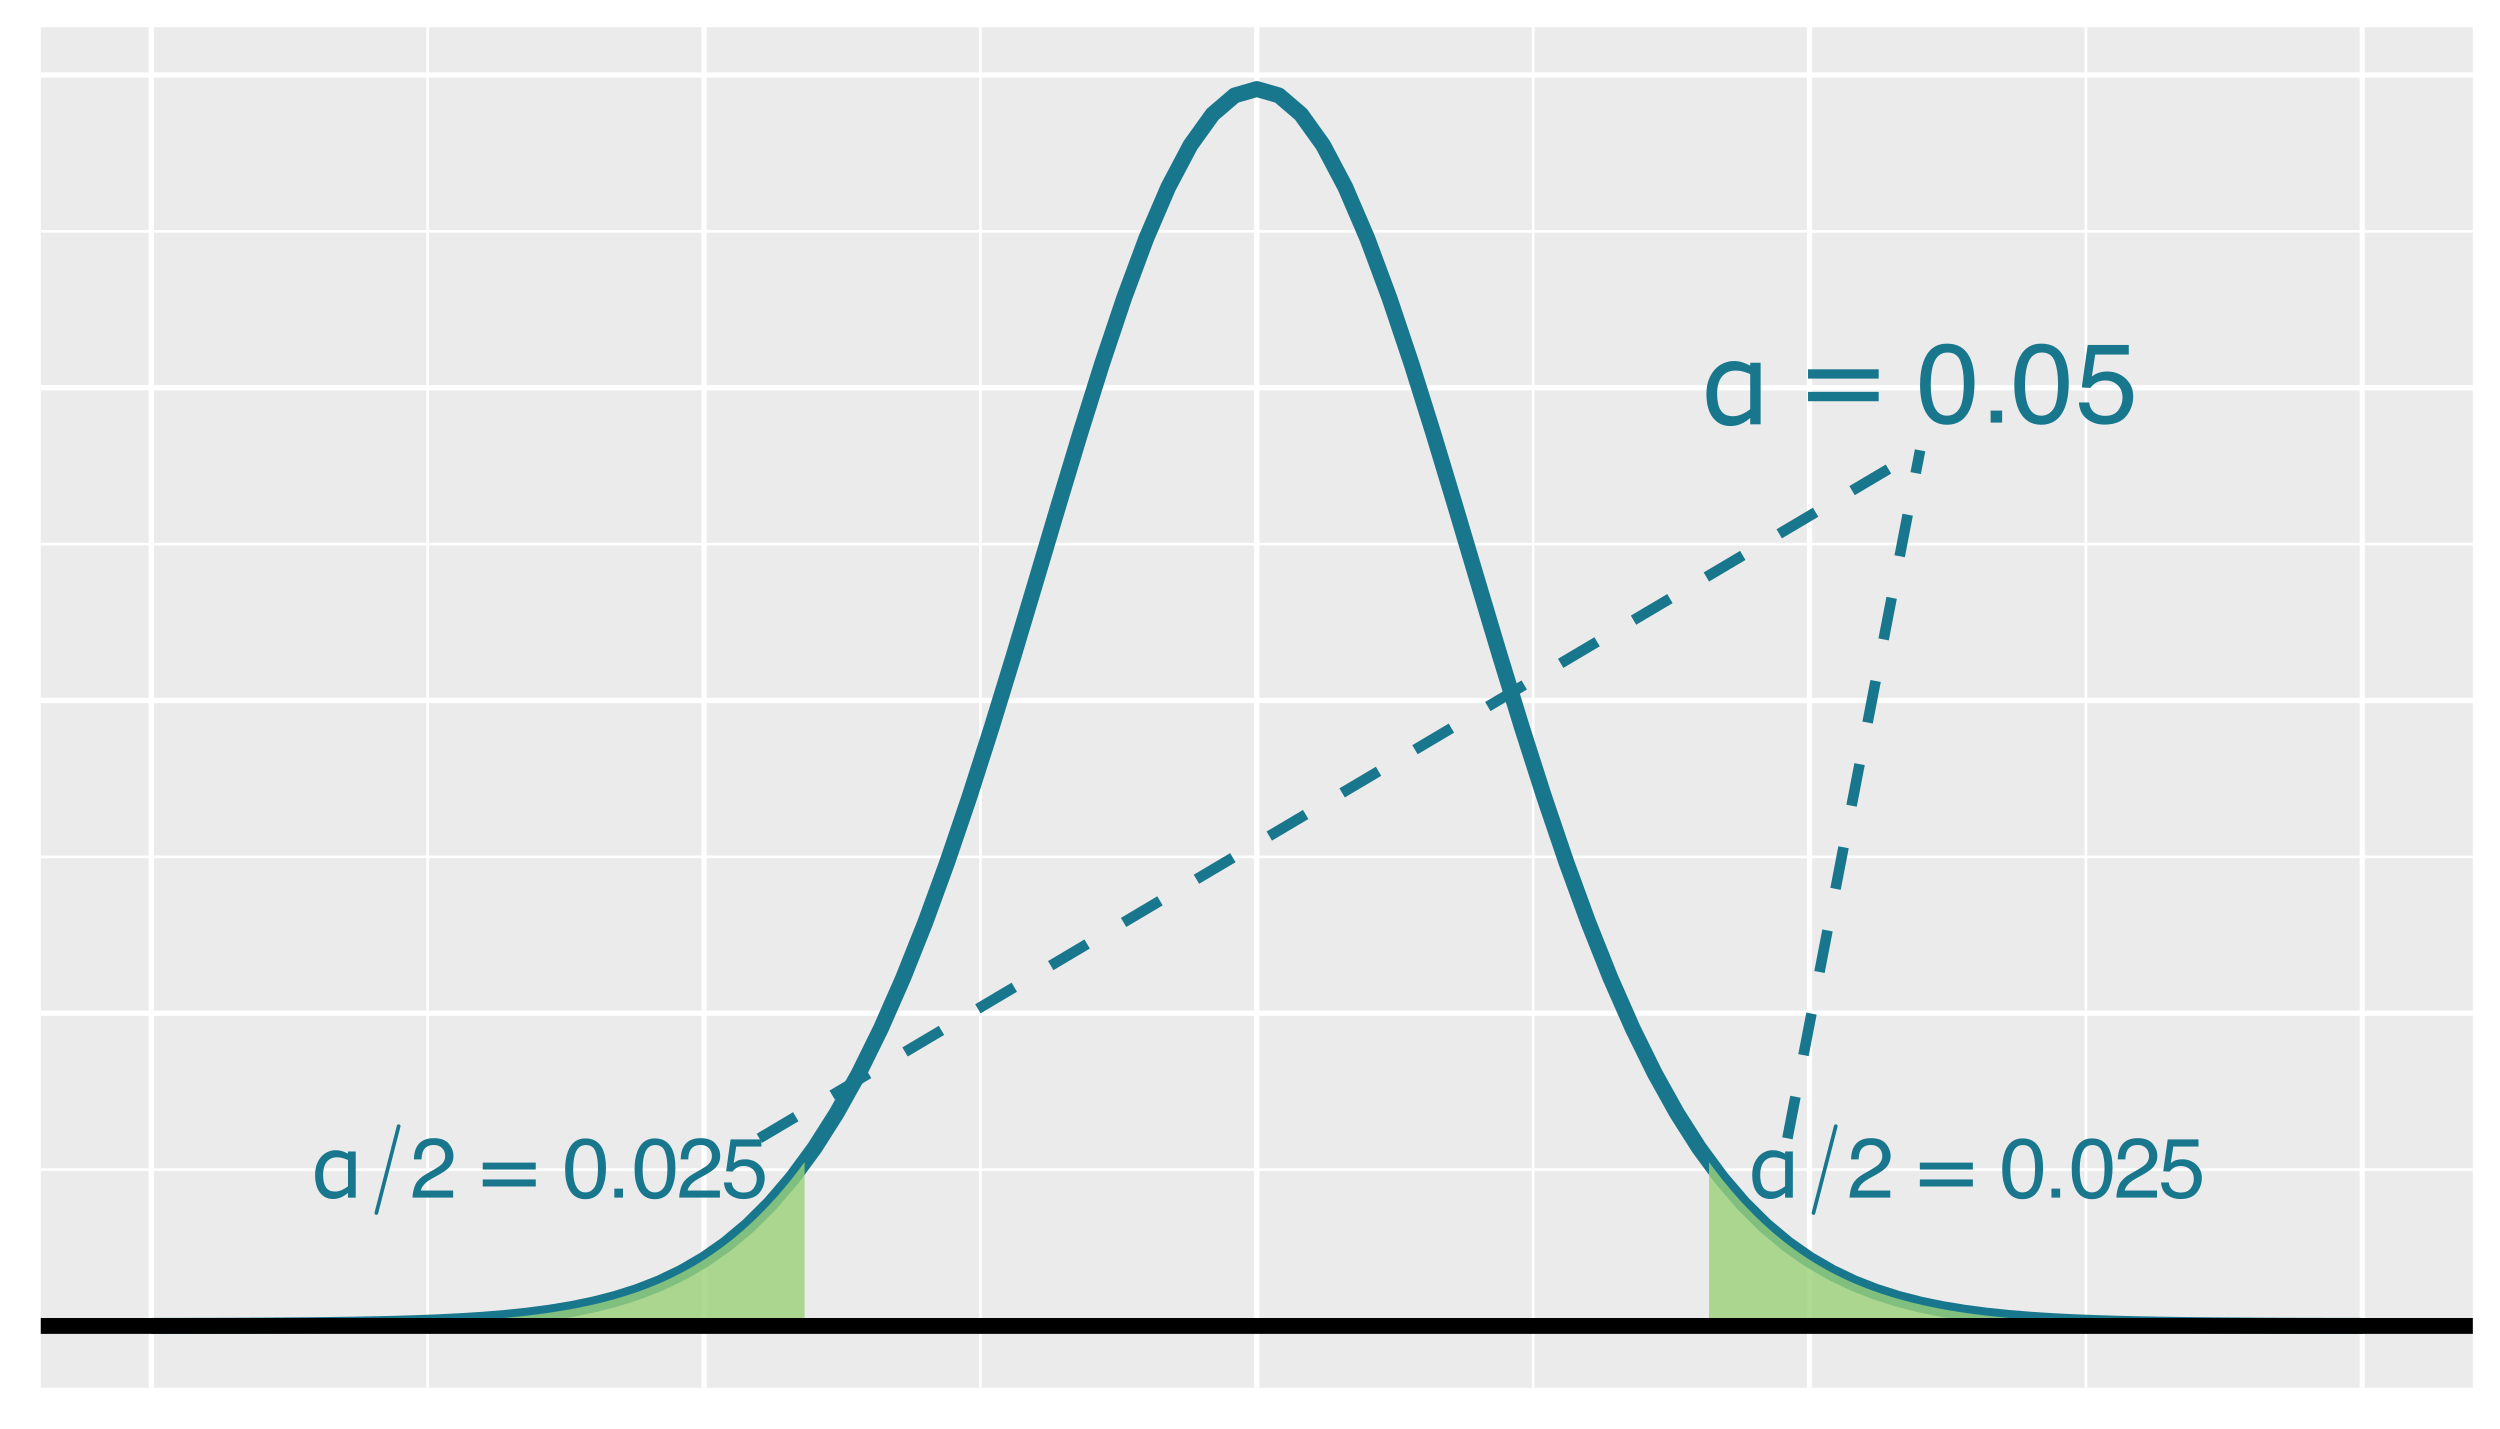
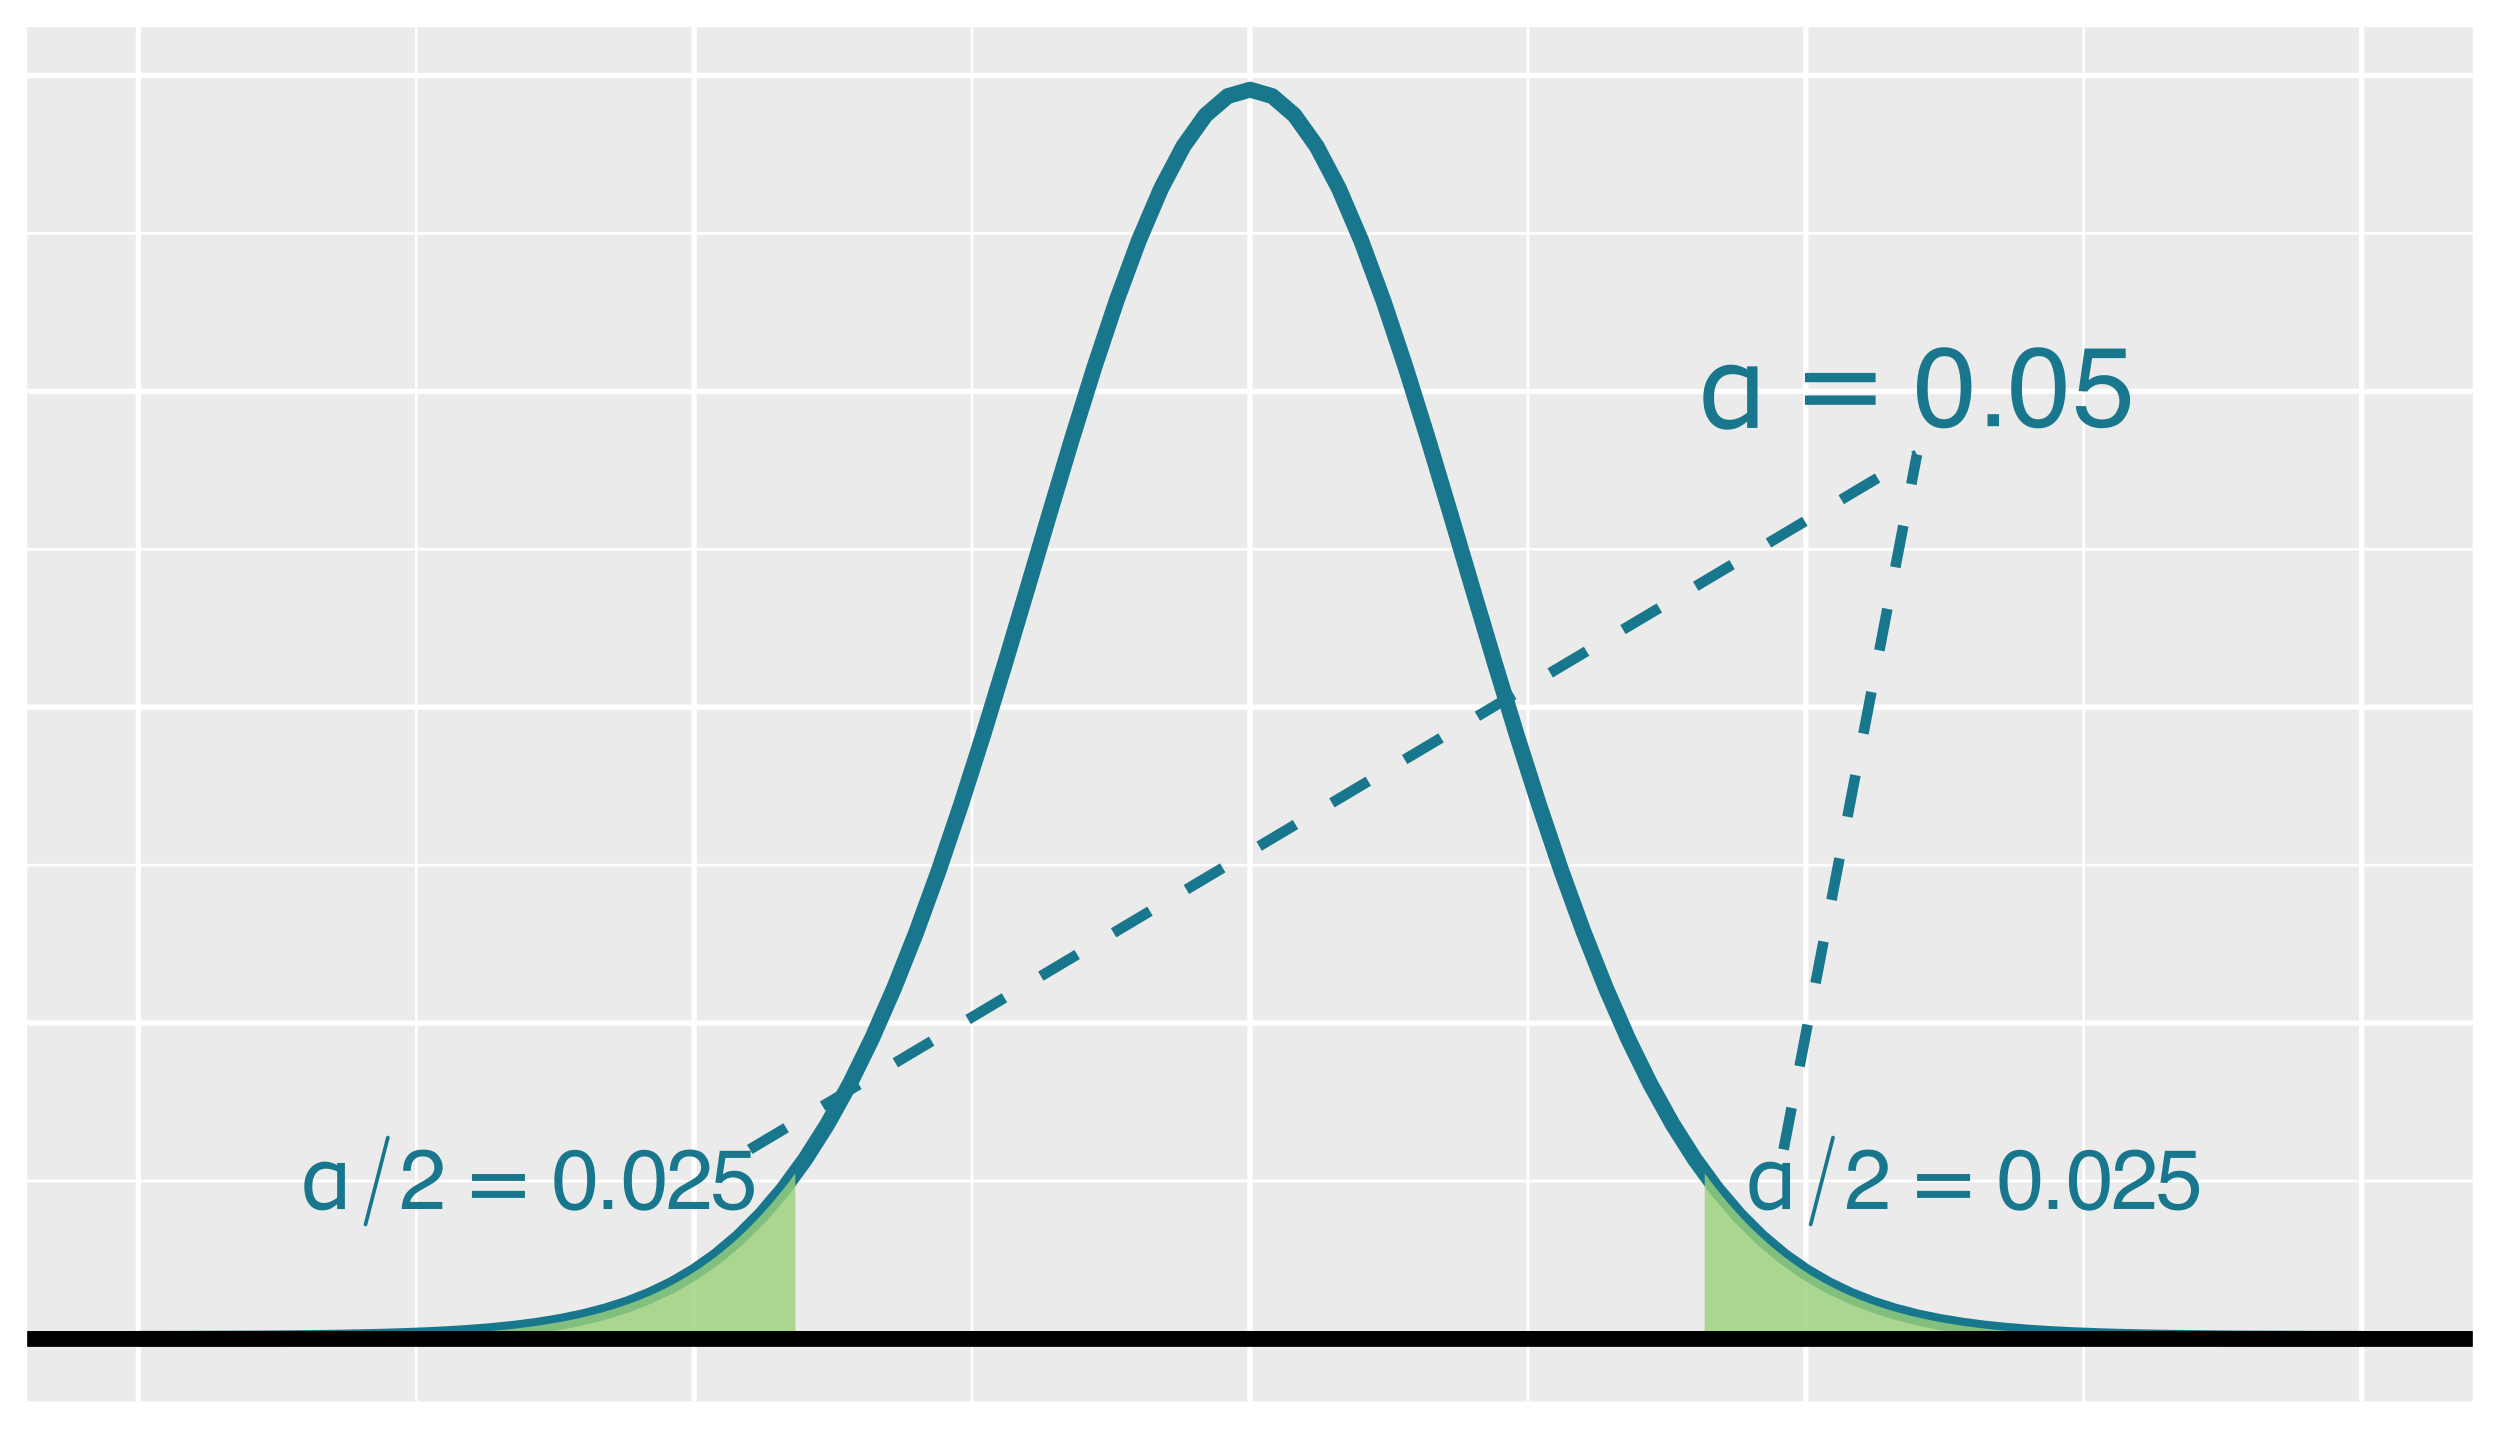
<svg xmlns="http://www.w3.org/2000/svg" xmlns:xlink="http://www.w3.org/1999/xlink" width="504" height="288" viewBox="0 0 504 288">
  <defs>
    <g>
      <g id="glyph-0-0">
        <path d="M 2.844 0 L 2.844 -17.078 L 19.922 -17.078 L 19.922 0 Z M 4.266 -1.422 L 18.5 -1.422 L 18.5 -15.656 L 4.266 -15.656 Z M 4.266 -1.422 " />
      </g>
      <g id="glyph-0-1">
        <path d="M 12.125 0 L 10.031 0 L 10.031 -1.297 C 9.438 -0.773 8.812 -0.367 8.156 -0.078 C 7.508 0.203 6.801 0.344 6.031 0.344 C 4.551 0.344 3.375 -0.223 2.5 -1.359 C 1.633 -2.504 1.203 -4.086 1.203 -6.109 C 1.203 -7.16 1.348 -8.098 1.641 -8.922 C 1.941 -9.742 2.352 -10.445 2.875 -11.031 C 3.375 -11.594 3.957 -12.02 4.625 -12.312 C 5.301 -12.613 6 -12.766 6.719 -12.766 C 7.363 -12.766 7.938 -12.68 8.438 -12.516 C 8.945 -12.348 9.477 -12.125 10.031 -11.844 L 10.031 -12.422 L 12.125 -12.422 Z M 10.031 -3.062 L 10.031 -10.125 C 9.469 -10.375 8.961 -10.555 8.516 -10.672 C 8.078 -10.785 7.594 -10.844 7.062 -10.844 C 5.895 -10.844 4.984 -10.438 4.328 -9.625 C 3.68 -8.812 3.359 -7.656 3.359 -6.156 C 3.359 -4.688 3.609 -3.566 4.109 -2.797 C 4.617 -2.023 5.426 -1.641 6.531 -1.641 C 7.125 -1.641 7.723 -1.77 8.328 -2.031 C 8.941 -2.301 9.508 -2.645 10.031 -3.062 Z M 10.031 -3.062 " />
      </g>
      <g id="glyph-1-0">
        <path d="M 1.141 4.031 L 1.141 -16.047 L 12.516 -16.047 L 12.516 4.031 Z M 2.406 2.75 L 11.25 2.75 L 11.25 -14.766 L 2.406 -14.766 Z M 2.406 2.75 " />
      </g>
      <g id="glyph-1-1">
        <path d="M 2.406 -10.344 L 16.656 -10.344 L 16.656 -8.469 L 2.406 -8.469 Z M 2.406 -5.797 L 16.656 -5.797 L 16.656 -3.906 L 2.406 -3.906 Z M 2.406 -5.797 " />
      </g>
      <g id="glyph-2-0">
        <path d="M 0.734 0 L 0.734 -16.328 L 13.688 -16.328 L 13.688 0 Z M 11.656 -2.047 L 11.656 -14.281 L 2.781 -14.281 L 2.781 -2.047 Z M 11.656 -2.047 " />
      </g>
      <g id="glyph-2-1">
        <path d="M 6.156 -15.922 C 8.219 -15.922 9.707 -15.07 10.625 -13.375 C 11.332 -12.062 11.688 -10.266 11.688 -7.984 C 11.688 -5.816 11.367 -4.023 10.734 -2.609 C 9.797 -0.578 8.266 0.438 6.141 0.438 C 4.234 0.438 2.812 -0.395 1.875 -2.062 C 1.102 -3.445 0.719 -5.305 0.719 -7.641 C 0.719 -9.441 0.945 -10.992 1.406 -12.297 C 2.281 -14.711 3.863 -15.922 6.156 -15.922 Z M 6.141 -1.391 C 7.172 -1.391 7.992 -1.848 8.609 -2.766 C 9.223 -3.68 9.531 -5.395 9.531 -7.906 C 9.531 -9.707 9.305 -11.191 8.859 -12.359 C 8.422 -13.535 7.562 -14.125 6.281 -14.125 C 5.102 -14.125 4.238 -13.566 3.688 -12.453 C 3.145 -11.348 2.875 -9.719 2.875 -7.562 C 2.875 -5.938 3.051 -4.629 3.406 -3.641 C 3.938 -2.141 4.848 -1.391 6.141 -1.391 Z M 6.141 -1.391 " />
      </g>
      <g id="glyph-2-2">
        <path d="M 1.938 -2.422 L 4.266 -2.422 L 4.266 0 L 1.938 0 Z M 1.938 -2.422 " />
      </g>
      <g id="glyph-2-3">
        <path d="M 2.812 -4.062 C 2.945 -2.914 3.477 -2.125 4.406 -1.688 C 4.875 -1.469 5.422 -1.359 6.047 -1.359 C 7.234 -1.359 8.109 -1.734 8.672 -2.484 C 9.242 -3.242 9.531 -4.082 9.531 -5 C 9.531 -6.113 9.191 -6.973 8.516 -7.578 C 7.836 -8.191 7.023 -8.5 6.078 -8.5 C 5.391 -8.5 4.797 -8.363 4.297 -8.094 C 3.805 -7.82 3.391 -7.453 3.047 -6.984 L 1.312 -7.078 L 2.516 -15.656 L 10.797 -15.656 L 10.797 -13.719 L 4.031 -13.719 L 3.344 -9.297 C 3.719 -9.578 4.07 -9.785 4.406 -9.922 C 5 -10.172 5.68 -10.297 6.453 -10.297 C 7.91 -10.297 9.145 -9.82 10.156 -8.875 C 11.176 -7.938 11.688 -6.742 11.688 -5.297 C 11.688 -3.797 11.223 -2.469 10.297 -1.312 C 9.367 -0.164 7.883 0.406 5.844 0.406 C 4.551 0.406 3.406 0.039 2.406 -0.688 C 1.406 -1.426 0.848 -2.551 0.734 -4.062 Z M 2.812 -4.062 " />
      </g>
      <g id="glyph-3-0">
        <path d="M 2.141 0 L 2.141 -12.812 L 14.938 -12.812 L 14.938 0 Z M 3.203 -1.062 L 13.875 -1.062 L 13.875 -11.734 L 3.203 -11.734 Z M 3.203 -1.062 " />
      </g>
      <g id="glyph-3-1">
        <path d="M 9.094 0 L 7.531 0 L 7.531 -0.969 C 7.082 -0.582 6.613 -0.281 6.125 -0.062 C 5.633 0.156 5.102 0.266 4.531 0.266 C 3.414 0.266 2.531 -0.16 1.875 -1.016 C 1.227 -1.879 0.906 -3.07 0.906 -4.594 C 0.906 -5.375 1.016 -6.07 1.234 -6.688 C 1.461 -7.312 1.77 -7.836 2.156 -8.266 C 2.531 -8.691 2.969 -9.016 3.469 -9.234 C 3.977 -9.461 4.5 -9.578 5.031 -9.578 C 5.52 -9.578 5.953 -9.516 6.328 -9.391 C 6.711 -9.266 7.113 -9.094 7.531 -8.875 L 7.531 -9.312 L 9.094 -9.312 Z M 7.531 -2.297 L 7.531 -7.594 C 7.102 -7.781 6.723 -7.914 6.391 -8 C 6.055 -8.094 5.691 -8.141 5.297 -8.141 C 4.422 -8.141 3.738 -7.832 3.25 -7.219 C 2.758 -6.602 2.516 -5.738 2.516 -4.625 C 2.516 -3.508 2.703 -2.664 3.078 -2.094 C 3.461 -1.52 4.07 -1.234 4.906 -1.234 C 5.352 -1.234 5.801 -1.332 6.25 -1.531 C 6.707 -1.727 7.133 -1.984 7.531 -2.297 Z M 7.531 -2.297 " />
      </g>
      <g id="glyph-4-0">
        <path d="M 0.547 0 L 0.547 -12.25 L 10.281 -12.25 L 10.281 0 Z M 8.734 -1.531 L 8.734 -10.719 L 2.078 -10.719 L 2.078 -1.531 Z M 8.734 -1.531 " />
      </g>
      <g id="glyph-4-1">
        <path d="M 0.531 0 C 0.582 -1.031 0.789 -1.926 1.156 -2.688 C 1.531 -3.445 2.254 -4.141 3.328 -4.766 L 4.938 -5.688 C 5.656 -6.102 6.16 -6.457 6.453 -6.75 C 6.898 -7.219 7.125 -7.75 7.125 -8.344 C 7.125 -9.031 6.914 -9.578 6.5 -9.984 C 6.082 -10.398 5.531 -10.609 4.844 -10.609 C 3.812 -10.609 3.098 -10.219 2.703 -9.438 C 2.492 -9.02 2.379 -8.441 2.359 -7.703 L 0.828 -7.703 C 0.836 -8.742 1.031 -9.594 1.406 -10.25 C 2.051 -11.406 3.195 -11.984 4.844 -11.984 C 6.207 -11.984 7.207 -11.613 7.844 -10.875 C 8.477 -10.133 8.797 -9.312 8.797 -8.406 C 8.797 -7.445 8.457 -6.629 7.781 -5.953 C 7.395 -5.555 6.695 -5.078 5.688 -4.516 L 4.547 -3.891 C 4.004 -3.586 3.578 -3.301 3.266 -3.031 C 2.703 -2.539 2.348 -2.004 2.203 -1.422 L 8.734 -1.422 L 8.734 0 Z M 0.531 0 " />
      </g>
      <g id="glyph-4-2">
        <path d="M 4.625 -11.938 C 6.164 -11.938 7.281 -11.301 7.969 -10.031 C 8.5 -9.051 8.766 -7.703 8.766 -5.984 C 8.766 -4.359 8.523 -3.016 8.047 -1.953 C 7.348 -0.43 6.203 0.328 4.609 0.328 C 3.172 0.328 2.102 -0.297 1.406 -1.547 C 0.82 -2.586 0.531 -3.984 0.531 -5.734 C 0.531 -7.086 0.707 -8.25 1.062 -9.219 C 1.719 -11.031 2.906 -11.938 4.625 -11.938 Z M 4.609 -1.047 C 5.379 -1.047 5.992 -1.391 6.453 -2.078 C 6.922 -2.766 7.156 -4.047 7.156 -5.922 C 7.156 -7.285 6.988 -8.406 6.656 -9.281 C 6.32 -10.156 5.676 -10.594 4.719 -10.594 C 3.832 -10.594 3.18 -10.176 2.766 -9.344 C 2.359 -8.508 2.156 -7.285 2.156 -5.672 C 2.156 -4.453 2.285 -3.473 2.547 -2.734 C 2.953 -1.609 3.641 -1.047 4.609 -1.047 Z M 4.609 -1.047 " />
      </g>
      <g id="glyph-4-3">
        <path d="M 1.453 -1.812 L 3.203 -1.812 L 3.203 0 L 1.453 0 Z M 1.453 -1.812 " />
      </g>
      <g id="glyph-4-4">
        <path d="M 2.109 -3.047 C 2.211 -2.191 2.609 -1.598 3.297 -1.266 C 3.648 -1.098 4.062 -1.016 4.531 -1.016 C 5.426 -1.016 6.086 -1.297 6.516 -1.859 C 6.941 -2.43 7.156 -3.062 7.156 -3.75 C 7.156 -4.582 6.898 -5.227 6.391 -5.688 C 5.879 -6.145 5.27 -6.375 4.562 -6.375 C 4.039 -6.375 3.594 -6.27 3.219 -6.062 C 2.852 -5.863 2.539 -5.586 2.281 -5.234 L 0.984 -5.312 L 1.891 -11.734 L 8.094 -11.734 L 8.094 -10.297 L 3.016 -10.297 L 2.516 -6.969 C 2.785 -7.176 3.047 -7.336 3.297 -7.453 C 3.742 -7.629 4.258 -7.719 4.844 -7.719 C 5.938 -7.719 6.863 -7.363 7.625 -6.656 C 8.383 -5.957 8.766 -5.066 8.766 -3.984 C 8.766 -2.848 8.414 -1.848 7.719 -0.984 C 7.02 -0.129 5.91 0.297 4.391 0.297 C 3.41 0.297 2.547 0.023 1.797 -0.516 C 1.055 -1.066 0.641 -1.91 0.547 -3.047 Z M 2.109 -3.047 " />
      </g>
      <g id="glyph-5-0">
        <path d="M 0.844 3.016 L 0.844 -12.047 L 9.391 -12.047 L 9.391 3.016 Z M 1.812 2.062 L 8.438 2.062 L 8.438 -11.078 L 1.812 -11.078 Z M 1.812 2.062 " />
      </g>
      <g id="glyph-5-1">
        <path d="M 1.812 -7.75 L 12.5 -7.75 L 12.5 -6.359 L 1.812 -6.359 Z M 1.812 -4.359 L 12.5 -4.359 L 12.5 -2.938 L 1.812 -2.938 Z M 1.812 -4.359 " />
      </g>
    </g>
    <clipPath id="clip-0">
-       <path clip-rule="nonzero" d="M 8.219 5.48 L 498.52 5.48 L 498.52 279.781 L 8.219 279.781 Z M 8.219 5.48 " />
+       <path clip-rule="nonzero" d="M 5.48 5.48 L 498.523 5.48 L 498.523 282.523 L 5.48 282.523 Z M 5.48 5.48 " />
    </clipPath>
    <clipPath id="clip-1">
-       <path clip-rule="nonzero" d="M 8.219 235 L 498.52 235 L 498.52 237 L 8.219 237 Z M 8.219 235 " />
+       <path clip-rule="nonzero" d="M 5.48 237 L 498.523 237 L 498.523 239 L 5.48 239 Z M 5.48 237 " />
    </clipPath>
    <clipPath id="clip-2">
-       <path clip-rule="nonzero" d="M 8.219 172 L 498.52 172 L 498.52 174 L 8.219 174 Z M 8.219 172 " />
+       <path clip-rule="nonzero" d="M 5.48 174 L 498.523 174 L 498.523 175 L 5.48 175 Z M 5.48 174 " />
    </clipPath>
    <clipPath id="clip-3">
-       <path clip-rule="nonzero" d="M 8.219 109 L 498.52 109 L 498.52 110 L 8.219 110 Z M 8.219 109 " />
+       <path clip-rule="nonzero" d="M 5.48 110 L 498.523 110 L 498.523 111 L 5.48 111 Z M 5.48 110 " />
    </clipPath>
    <clipPath id="clip-4">
-       <path clip-rule="nonzero" d="M 8.219 46 L 498.52 46 L 498.52 47 L 8.219 47 Z M 8.219 46 " />
+       <path clip-rule="nonzero" d="M 5.48 46 L 498.523 46 L 498.523 48 L 5.48 48 Z M 5.48 46 " />
    </clipPath>
    <clipPath id="clip-5">
-       <path clip-rule="nonzero" d="M 85 5.48 L 87 5.48 L 87 279.781 L 85 279.781 Z M 85 5.48 " />
+       <path clip-rule="nonzero" d="M 83 5.48 L 85 5.48 L 85 282.523 L 83 282.523 Z M 83 5.48 " />
    </clipPath>
    <clipPath id="clip-6">
-       <path clip-rule="nonzero" d="M 197 5.48 L 198 5.48 L 198 279.781 L 197 279.781 Z M 197 5.48 " />
+       <path clip-rule="nonzero" d="M 195 5.48 L 197 5.48 L 197 282.523 L 195 282.523 Z M 195 5.48 " />
    </clipPath>
    <clipPath id="clip-7">
-       <path clip-rule="nonzero" d="M 308 5.48 L 310 5.48 L 310 279.781 L 308 279.781 Z M 308 5.48 " />
+       <path clip-rule="nonzero" d="M 307 5.48 L 309 5.48 L 309 282.523 L 307 282.523 Z M 307 5.48 " />
    </clipPath>
    <clipPath id="clip-8">
-       <path clip-rule="nonzero" d="M 420 5.48 L 421 5.48 L 421 279.781 L 420 279.781 Z M 420 5.48 " />
+       <path clip-rule="nonzero" d="M 419 5.48 L 421 5.48 L 421 282.523 L 419 282.523 Z M 419 5.48 " />
    </clipPath>
    <clipPath id="clip-9">
-       <path clip-rule="nonzero" d="M 8.219 266 L 498.52 266 L 498.52 268 L 8.219 268 Z M 8.219 266 " />
+       <path clip-rule="nonzero" d="M 5.48 269 L 498.523 269 L 498.523 271 L 5.48 271 Z M 5.48 269 " />
    </clipPath>
    <clipPath id="clip-10">
-       <path clip-rule="nonzero" d="M 8.219 203 L 498.52 203 L 498.52 205 L 8.219 205 Z M 8.219 203 " />
+       <path clip-rule="nonzero" d="M 5.48 205 L 498.523 205 L 498.523 207 L 5.48 207 Z M 5.48 205 " />
    </clipPath>
    <clipPath id="clip-11">
-       <path clip-rule="nonzero" d="M 8.219 140 L 498.52 140 L 498.52 142 L 8.219 142 Z M 8.219 140 " />
+       <path clip-rule="nonzero" d="M 5.48 142 L 498.523 142 L 498.523 144 L 5.48 144 Z M 5.48 142 " />
    </clipPath>
    <clipPath id="clip-12">
-       <path clip-rule="nonzero" d="M 8.219 77 L 498.52 77 L 498.52 79 L 8.219 79 Z M 8.219 77 " />
+       <path clip-rule="nonzero" d="M 5.48 78 L 498.523 78 L 498.523 80 L 5.48 80 Z M 5.48 78 " />
    </clipPath>
    <clipPath id="clip-13">
-       <path clip-rule="nonzero" d="M 8.219 14 L 498.52 14 L 498.52 16 L 8.219 16 Z M 8.219 14 " />
+       <path clip-rule="nonzero" d="M 5.48 14 L 498.523 14 L 498.523 16 L 5.48 16 Z M 5.48 14 " />
    </clipPath>
    <clipPath id="clip-14">
-       <path clip-rule="nonzero" d="M 29 5.48 L 32 5.48 L 32 279.781 L 29 279.781 Z M 29 5.48 " />
+       <path clip-rule="nonzero" d="M 27 5.48 L 29 5.48 L 29 282.523 L 27 282.523 Z M 27 5.48 " />
    </clipPath>
    <clipPath id="clip-15">
-       <path clip-rule="nonzero" d="M 141 5.48 L 143 5.48 L 143 279.781 L 141 279.781 Z M 141 5.48 " />
+       <path clip-rule="nonzero" d="M 139 5.48 L 141 5.48 L 141 282.523 L 139 282.523 Z M 139 5.48 " />
    </clipPath>
    <clipPath id="clip-16">
-       <path clip-rule="nonzero" d="M 252 5.48 L 254 5.48 L 254 279.781 L 252 279.781 Z M 252 5.48 " />
+       <path clip-rule="nonzero" d="M 251 5.48 L 253 5.48 L 253 282.523 L 251 282.523 Z M 251 5.48 " />
    </clipPath>
    <clipPath id="clip-17">
-       <path clip-rule="nonzero" d="M 364 5.48 L 366 5.48 L 366 279.781 L 364 279.781 Z M 364 5.48 " />
+       <path clip-rule="nonzero" d="M 363 5.48 L 365 5.48 L 365 282.523 L 363 282.523 Z M 363 5.48 " />
    </clipPath>
    <clipPath id="clip-18">
-       <path clip-rule="nonzero" d="M 475 5.48 L 477 5.48 L 477 279.781 L 475 279.781 Z M 475 5.48 " />
+       <path clip-rule="nonzero" d="M 475 5.48 L 477 5.48 L 477 282.523 L 475 282.523 Z M 475 5.48 " />
    </clipPath>
    <clipPath id="clip-19">
-       <path clip-rule="nonzero" d="M 8.219 265 L 498.52 265 L 498.52 269 L 8.219 269 Z M 8.219 265 " />
+       <path clip-rule="nonzero" d="M 5.48 268 L 498.523 268 L 498.523 272 L 5.48 272 Z M 5.48 268 " />
    </clipPath>
  </defs>
  <rect x="-50.4" y="-28.8" width="604.8" height="345.6" fill="rgb(100%, 100%, 100%)" fill-opacity="1" />
  <rect x="-50.4" y="-28.8" width="604.8" height="345.6" fill="rgb(100%, 100%, 100%)" fill-opacity="1" />
  <path fill="none" stroke-width="1.067" stroke-linecap="round" stroke-linejoin="round" stroke="rgb(100%, 100%, 100%)" stroke-opacity="1" stroke-miterlimit="10" d="M 0 288 L 504 288 L 504 0 L 0 0 Z M 0 288 " />
  <g clip-path="url(#clip-0)">
-     <path fill-rule="nonzero" fill="rgb(92.157%, 92.157%, 92.157%)" fill-opacity="1" d="M 8.219 279.781 L 498.52 279.781 L 498.52 5.48 L 8.219 5.48 Z M 8.219 279.781 " />
+     <path fill-rule="nonzero" fill="rgb(92.157%, 92.157%, 92.157%)" fill-opacity="1" d="M 5.48 282.52 L 498.523 282.52 L 498.523 5.477 L 5.48 5.477 Z M 5.48 282.52 " />
  </g>
  <g clip-path="url(#clip-1)">
-     <path fill="none" stroke-width="0.533" stroke-linecap="butt" stroke-linejoin="round" stroke="rgb(100%, 100%, 100%)" stroke-opacity="1" stroke-miterlimit="10" d="M 8.219 235.789 L 498.52 235.789 " />
+     <path fill="none" stroke-width="0.533" stroke-linecap="butt" stroke-linejoin="round" stroke="rgb(100%, 100%, 100%)" stroke-opacity="1" stroke-miterlimit="10" d="M 5.48 238.09 L 498.52 238.09 " />
  </g>
  <g clip-path="url(#clip-2)">
-     <path fill="none" stroke-width="0.533" stroke-linecap="butt" stroke-linejoin="round" stroke="rgb(100%, 100%, 100%)" stroke-opacity="1" stroke-miterlimit="10" d="M 8.219 172.742 L 498.52 172.742 " />
+     <path fill="none" stroke-width="0.533" stroke-linecap="butt" stroke-linejoin="round" stroke="rgb(100%, 100%, 100%)" stroke-opacity="1" stroke-miterlimit="10" d="M 5.48 174.41 L 498.52 174.41 " />
  </g>
  <g clip-path="url(#clip-3)">
-     <path fill="none" stroke-width="0.533" stroke-linecap="butt" stroke-linejoin="round" stroke="rgb(100%, 100%, 100%)" stroke-opacity="1" stroke-miterlimit="10" d="M 8.219 109.695 L 498.52 109.695 " />
+     <path fill="none" stroke-width="0.533" stroke-linecap="butt" stroke-linejoin="round" stroke="rgb(100%, 100%, 100%)" stroke-opacity="1" stroke-miterlimit="10" d="M 5.48 110.734 L 498.52 110.734 " />
  </g>
  <g clip-path="url(#clip-4)">
-     <path fill="none" stroke-width="0.533" stroke-linecap="butt" stroke-linejoin="round" stroke="rgb(100%, 100%, 100%)" stroke-opacity="1" stroke-miterlimit="10" d="M 8.219 46.645 L 498.52 46.645 " />
+     <path fill="none" stroke-width="0.533" stroke-linecap="butt" stroke-linejoin="round" stroke="rgb(100%, 100%, 100%)" stroke-opacity="1" stroke-miterlimit="10" d="M 5.48 47.059 L 498.52 47.059 " />
  </g>
  <g clip-path="url(#clip-5)">
-     <path fill="none" stroke-width="0.533" stroke-linecap="butt" stroke-linejoin="round" stroke="rgb(100%, 100%, 100%)" stroke-opacity="1" stroke-miterlimit="10" d="M 86.223 279.781 L 86.223 5.48 " />
+     <path fill="none" stroke-width="0.533" stroke-linecap="butt" stroke-linejoin="round" stroke="rgb(100%, 100%, 100%)" stroke-opacity="1" stroke-miterlimit="10" d="M 83.918 282.52 L 83.918 5.48 " />
  </g>
  <g clip-path="url(#clip-6)">
-     <path fill="none" stroke-width="0.533" stroke-linecap="butt" stroke-linejoin="round" stroke="rgb(100%, 100%, 100%)" stroke-opacity="1" stroke-miterlimit="10" d="M 197.652 279.781 L 197.652 5.48 " />
+     <path fill="none" stroke-width="0.533" stroke-linecap="butt" stroke-linejoin="round" stroke="rgb(100%, 100%, 100%)" stroke-opacity="1" stroke-miterlimit="10" d="M 195.973 282.52 L 195.973 5.48 " />
  </g>
  <g clip-path="url(#clip-7)">
-     <path fill="none" stroke-width="0.533" stroke-linecap="butt" stroke-linejoin="round" stroke="rgb(100%, 100%, 100%)" stroke-opacity="1" stroke-miterlimit="10" d="M 309.086 279.781 L 309.086 5.48 " />
+     <path fill="none" stroke-width="0.533" stroke-linecap="butt" stroke-linejoin="round" stroke="rgb(100%, 100%, 100%)" stroke-opacity="1" stroke-miterlimit="10" d="M 308.027 282.52 L 308.027 5.48 " />
  </g>
  <g clip-path="url(#clip-8)">
-     <path fill="none" stroke-width="0.533" stroke-linecap="butt" stroke-linejoin="round" stroke="rgb(100%, 100%, 100%)" stroke-opacity="1" stroke-miterlimit="10" d="M 420.52 279.781 L 420.52 5.48 " />
+     <path fill="none" stroke-width="0.533" stroke-linecap="butt" stroke-linejoin="round" stroke="rgb(100%, 100%, 100%)" stroke-opacity="1" stroke-miterlimit="10" d="M 420.082 282.52 L 420.082 5.48 " />
  </g>
  <g clip-path="url(#clip-9)">
-     <path fill="none" stroke-width="1.067" stroke-linecap="butt" stroke-linejoin="round" stroke="rgb(100%, 100%, 100%)" stroke-opacity="1" stroke-miterlimit="10" d="M 8.219 267.312 L 498.52 267.312 " />
+     <path fill="none" stroke-width="1.067" stroke-linecap="butt" stroke-linejoin="round" stroke="rgb(100%, 100%, 100%)" stroke-opacity="1" stroke-miterlimit="10" d="M 5.48 269.93 L 498.52 269.93 " />
  </g>
  <g clip-path="url(#clip-10)">
-     <path fill="none" stroke-width="1.067" stroke-linecap="butt" stroke-linejoin="round" stroke="rgb(100%, 100%, 100%)" stroke-opacity="1" stroke-miterlimit="10" d="M 8.219 204.266 L 498.52 204.266 " />
+     <path fill="none" stroke-width="1.067" stroke-linecap="butt" stroke-linejoin="round" stroke="rgb(100%, 100%, 100%)" stroke-opacity="1" stroke-miterlimit="10" d="M 5.48 206.25 L 498.52 206.25 " />
  </g>
  <g clip-path="url(#clip-11)">
-     <path fill="none" stroke-width="1.067" stroke-linecap="butt" stroke-linejoin="round" stroke="rgb(100%, 100%, 100%)" stroke-opacity="1" stroke-miterlimit="10" d="M 8.219 141.219 L 498.52 141.219 " />
+     <path fill="none" stroke-width="1.067" stroke-linecap="butt" stroke-linejoin="round" stroke="rgb(100%, 100%, 100%)" stroke-opacity="1" stroke-miterlimit="10" d="M 5.48 142.574 L 498.52 142.574 " />
  </g>
  <g clip-path="url(#clip-12)">
-     <path fill="none" stroke-width="1.067" stroke-linecap="butt" stroke-linejoin="round" stroke="rgb(100%, 100%, 100%)" stroke-opacity="1" stroke-miterlimit="10" d="M 8.219 78.168 L 498.52 78.168 " />
+     <path fill="none" stroke-width="1.067" stroke-linecap="butt" stroke-linejoin="round" stroke="rgb(100%, 100%, 100%)" stroke-opacity="1" stroke-miterlimit="10" d="M 5.48 78.895 L 498.52 78.895 " />
  </g>
  <g clip-path="url(#clip-13)">
-     <path fill="none" stroke-width="1.067" stroke-linecap="butt" stroke-linejoin="round" stroke="rgb(100%, 100%, 100%)" stroke-opacity="1" stroke-miterlimit="10" d="M 8.219 15.121 L 498.52 15.121 " />
+     <path fill="none" stroke-width="1.067" stroke-linecap="butt" stroke-linejoin="round" stroke="rgb(100%, 100%, 100%)" stroke-opacity="1" stroke-miterlimit="10" d="M 5.48 15.219 L 498.52 15.219 " />
  </g>
  <g clip-path="url(#clip-14)">
-     <path fill="none" stroke-width="1.067" stroke-linecap="butt" stroke-linejoin="round" stroke="rgb(100%, 100%, 100%)" stroke-opacity="1" stroke-miterlimit="10" d="M 30.504 279.781 L 30.504 5.48 " />
+     <path fill="none" stroke-width="1.067" stroke-linecap="butt" stroke-linejoin="round" stroke="rgb(100%, 100%, 100%)" stroke-opacity="1" stroke-miterlimit="10" d="M 27.891 282.52 L 27.891 5.48 " />
  </g>
  <g clip-path="url(#clip-15)">
-     <path fill="none" stroke-width="1.067" stroke-linecap="butt" stroke-linejoin="round" stroke="rgb(100%, 100%, 100%)" stroke-opacity="1" stroke-miterlimit="10" d="M 141.938 279.781 L 141.938 5.48 " />
+     <path fill="none" stroke-width="1.067" stroke-linecap="butt" stroke-linejoin="round" stroke="rgb(100%, 100%, 100%)" stroke-opacity="1" stroke-miterlimit="10" d="M 139.945 282.52 L 139.945 5.48 " />
  </g>
  <g clip-path="url(#clip-16)">
-     <path fill="none" stroke-width="1.067" stroke-linecap="butt" stroke-linejoin="round" stroke="rgb(100%, 100%, 100%)" stroke-opacity="1" stroke-miterlimit="10" d="M 253.371 279.781 L 253.371 5.48 " />
+     <path fill="none" stroke-width="1.067" stroke-linecap="butt" stroke-linejoin="round" stroke="rgb(100%, 100%, 100%)" stroke-opacity="1" stroke-miterlimit="10" d="M 252 282.52 L 252 5.48 " />
  </g>
  <g clip-path="url(#clip-17)">
-     <path fill="none" stroke-width="1.067" stroke-linecap="butt" stroke-linejoin="round" stroke="rgb(100%, 100%, 100%)" stroke-opacity="1" stroke-miterlimit="10" d="M 364.801 279.781 L 364.801 5.48 " />
+     <path fill="none" stroke-width="1.067" stroke-linecap="butt" stroke-linejoin="round" stroke="rgb(100%, 100%, 100%)" stroke-opacity="1" stroke-miterlimit="10" d="M 364.055 282.52 L 364.055 5.48 " />
  </g>
  <g clip-path="url(#clip-18)">
-     <path fill="none" stroke-width="1.067" stroke-linecap="butt" stroke-linejoin="round" stroke="rgb(100%, 100%, 100%)" stroke-opacity="1" stroke-miterlimit="10" d="M 476.234 279.781 L 476.234 5.48 " />
-   </g>
-   <path fill="none" stroke-width="3.201" stroke-linecap="butt" stroke-linejoin="round" stroke="rgb(9.412%, 46.667%, 54.902%)" stroke-opacity="1" stroke-miterlimit="10" d="M 30.504 267.289 L 34.961 267.285 L 39.422 267.273 L 43.879 267.262 L 48.336 267.246 L 52.793 267.223 L 57.25 267.195 L 61.707 267.16 L 66.164 267.113 L 70.621 267.051 L 75.078 266.969 L 79.535 266.867 L 83.992 266.73 L 88.449 266.559 L 92.906 266.336 L 97.363 266.051 L 101.82 265.688 L 106.281 265.223 L 110.738 264.641 L 115.195 263.906 L 119.652 262.988 L 124.109 261.844 L 128.566 260.426 L 133.023 258.684 L 137.48 256.551 L 141.938 253.965 L 146.395 250.848 L 150.852 247.117 L 155.309 242.688 L 159.766 237.48 L 164.223 231.414 L 168.68 224.402 L 173.141 216.395 L 177.598 207.336 L 182.055 197.207 L 186.512 186.02 L 190.969 173.816 L 195.426 160.688 L 199.883 146.77 L 204.34 132.246 L 208.797 117.348 L 213.254 102.355 L 217.711 87.578 L 222.168 73.367 L 226.625 60.078 L 231.082 48.074 L 235.539 37.703 L 239.996 29.273 L 244.457 23.051 L 248.914 19.234 L 253.371 17.949 L 257.828 19.234 L 262.285 23.051 L 266.742 29.273 L 271.199 37.703 L 275.656 48.074 L 280.113 60.078 L 284.57 73.367 L 289.027 87.578 L 293.484 102.355 L 297.941 117.348 L 302.398 132.246 L 306.855 146.77 L 311.316 160.688 L 315.773 173.816 L 320.23 186.02 L 324.688 197.207 L 329.145 207.336 L 333.602 216.395 L 338.059 224.402 L 342.516 231.414 L 346.973 237.48 L 351.43 242.688 L 355.887 247.117 L 360.344 250.848 L 364.801 253.965 L 369.258 256.551 L 373.715 258.684 L 378.176 260.426 L 382.633 261.844 L 387.09 262.988 L 391.547 263.906 L 396.004 264.641 L 400.461 265.223 L 404.918 265.688 L 409.375 266.051 L 413.832 266.336 L 418.289 266.559 L 422.746 266.73 L 427.203 266.867 L 431.66 266.969 L 436.117 267.051 L 440.574 267.113 L 445.031 267.16 L 449.492 267.195 L 453.949 267.223 L 458.406 267.246 L 462.863 267.262 L 471.777 267.285 L 476.234 267.289 " />
-   <path fill-rule="nonzero" fill="rgb(60.392%, 81.569%, 47.451%)" fill-opacity="0.8" d="M 344.531 234.27 L 345.848 236.035 L 347.164 237.727 L 348.484 239.34 L 349.801 240.879 L 351.117 242.348 L 352.434 243.75 L 353.75 245.086 L 355.066 246.355 L 356.387 247.566 L 357.703 248.715 L 359.02 249.805 L 360.336 250.84 L 361.652 251.82 L 362.969 252.75 L 364.285 253.633 L 365.605 254.469 L 366.922 255.258 L 368.238 256 L 369.555 256.707 L 370.871 257.371 L 372.188 258 L 373.508 258.59 L 374.824 259.148 L 376.141 259.676 L 377.457 260.168 L 378.773 260.633 L 380.09 261.07 L 381.41 261.484 L 382.727 261.871 L 384.043 262.23 L 385.359 262.57 L 386.676 262.891 L 387.992 263.191 L 389.309 263.469 L 390.629 263.734 L 391.945 263.98 L 393.262 264.207 L 394.578 264.422 L 395.895 264.625 L 397.211 264.812 L 398.531 264.988 L 399.848 265.152 L 401.164 265.305 L 402.48 265.445 L 403.797 265.578 L 405.113 265.703 L 406.434 265.82 L 407.75 265.926 L 409.066 266.027 L 410.383 266.121 L 411.699 266.207 L 413.016 266.289 L 414.332 266.363 L 415.652 266.434 L 418.285 266.559 L 419.602 266.613 L 422.234 266.715 L 423.555 266.758 L 424.871 266.801 L 426.188 266.84 L 427.504 266.875 L 430.137 266.938 L 431.457 266.965 L 432.773 266.992 L 435.406 267.039 L 439.355 267.098 L 440.676 267.113 L 443.309 267.145 L 447.258 267.18 L 448.578 267.191 L 455.16 267.23 L 456.48 267.238 L 457.797 267.242 L 459.113 267.25 L 463.062 267.262 L 464.383 267.266 L 468.332 267.277 L 469.648 267.277 L 472.281 267.285 L 473.602 267.285 L 474.918 267.289 L 476.234 267.289 L 476.234 267.312 L 344.531 267.312 Z M 344.531 234.27 " />
-   <path fill-rule="nonzero" fill="rgb(60.392%, 81.569%, 47.451%)" fill-opacity="0.8" d="M 30.504 267.289 L 31.824 267.289 L 33.141 267.285 L 34.457 267.285 L 37.09 267.277 L 38.406 267.277 L 39.727 267.273 L 47.625 267.25 L 48.945 267.242 L 50.262 267.238 L 55.527 267.207 L 56.848 267.199 L 58.164 267.191 L 63.43 267.145 L 64.75 267.129 L 67.383 267.098 L 71.332 267.039 L 72.652 267.016 L 73.969 266.992 L 76.602 266.938 L 79.234 266.875 L 80.551 266.84 L 81.871 266.801 L 84.504 266.715 L 87.137 266.613 L 88.453 266.559 L 89.773 266.496 L 91.09 266.434 L 92.406 266.363 L 93.723 266.289 L 95.039 266.207 L 96.355 266.121 L 97.676 266.027 L 98.992 265.926 L 100.309 265.82 L 101.625 265.703 L 102.941 265.578 L 104.258 265.445 L 105.574 265.305 L 106.895 265.152 L 108.211 264.988 L 109.527 264.812 L 110.844 264.625 L 112.16 264.422 L 113.477 264.207 L 114.797 263.98 L 116.113 263.734 L 117.43 263.469 L 118.746 263.191 L 120.062 262.891 L 121.379 262.57 L 122.699 262.23 L 124.016 261.871 L 125.332 261.484 L 126.648 261.07 L 127.965 260.633 L 129.281 260.168 L 130.598 259.676 L 131.918 259.148 L 133.234 258.59 L 134.551 258 L 135.867 257.371 L 137.184 256.707 L 138.5 256 L 139.82 255.258 L 141.137 254.469 L 142.453 253.633 L 143.77 252.75 L 145.086 251.82 L 146.402 250.84 L 147.723 249.805 L 149.039 248.715 L 150.355 247.566 L 151.672 246.355 L 152.988 245.086 L 154.305 243.75 L 155.621 242.348 L 156.941 240.879 L 158.258 239.34 L 159.574 237.727 L 160.891 236.035 L 162.207 234.27 L 162.207 267.312 L 30.504 267.312 Z M 30.504 267.289 " />
-   <g fill="rgb(9.412%, 46.667%, 54.902%)" fill-opacity="1">
-     <use xlink:href="#glyph-0-1" x="342.812" y="85.552" />
-   </g>
-   <g fill="rgb(9.412%, 46.667%, 54.902%)" fill-opacity="1">
-     <use xlink:href="#glyph-1-1" x="362.09" y="84.796" />
-   </g>
-   <g fill="rgb(9.412%, 46.667%, 54.902%)" fill-opacity="1">
-     <use xlink:href="#glyph-2-1" x="386.367" y="85.195" />
-     <use xlink:href="#glyph-2-2" x="399.367" y="85.195" />
-     <use xlink:href="#glyph-2-1" x="405.367" y="85.195" />
-     <use xlink:href="#glyph-2-3" x="418.367" y="85.195" />
-   </g>
-   <g fill="rgb(9.412%, 46.667%, 54.902%)" fill-opacity="1">
-     <use xlink:href="#glyph-3-1" x="352.344" y="241.452" />
-   </g>
-   <path fill="none" stroke-width="0.75" stroke-linecap="round" stroke-linejoin="round" stroke="rgb(9.412%, 46.667%, 54.902%)" stroke-opacity="1" stroke-miterlimit="10" d="M 365.594 244.539 L 370.094 227.039 " />
-   <g fill="rgb(9.412%, 46.667%, 54.902%)" fill-opacity="1">
-     <use xlink:href="#glyph-4-1" x="372.344" y="241.435" />
-   </g>
-   <g fill="rgb(9.412%, 46.667%, 54.902%)" fill-opacity="1">
-     <use xlink:href="#glyph-5-1" x="385.23" y="242.135" />
-   </g>
-   <g fill="rgb(9.412%, 46.667%, 54.902%)" fill-opacity="1">
-     <use xlink:href="#glyph-4-2" x="403.121" y="241.435" />
-     <use xlink:href="#glyph-4-3" x="412.121" y="241.435" />
-     <use xlink:href="#glyph-4-2" x="417.121" y="241.435" />
-     <use xlink:href="#glyph-4-1" x="426.121" y="241.435" />
-     <use xlink:href="#glyph-4-4" x="435.121" y="241.435" />
-   </g>
-   <g fill="rgb(9.412%, 46.667%, 54.902%)" fill-opacity="1">
-     <use xlink:href="#glyph-3-1" x="62.621" y="241.452" />
-   </g>
-   <path fill="none" stroke-width="0.75" stroke-linecap="round" stroke-linejoin="round" stroke="rgb(9.412%, 46.667%, 54.902%)" stroke-opacity="1" stroke-miterlimit="10" d="M 75.871 244.539 L 80.371 227.039 " />
-   <g fill="rgb(9.412%, 46.667%, 54.902%)" fill-opacity="1">
-     <use xlink:href="#glyph-4-1" x="82.621" y="241.435" />
-   </g>
-   <g fill="rgb(9.412%, 46.667%, 54.902%)" fill-opacity="1">
-     <use xlink:href="#glyph-5-1" x="95.508" y="242.135" />
-   </g>
-   <g fill="rgb(9.412%, 46.667%, 54.902%)" fill-opacity="1">
-     <use xlink:href="#glyph-4-2" x="113.398" y="241.435" />
-     <use xlink:href="#glyph-4-3" x="122.398" y="241.435" />
-     <use xlink:href="#glyph-4-2" x="127.398" y="241.435" />
-     <use xlink:href="#glyph-4-1" x="136.398" y="241.435" />
-     <use xlink:href="#glyph-4-4" x="145.398" y="241.435" />
-   </g>
-   <path fill="none" stroke-width="2.134" stroke-linecap="butt" stroke-linejoin="round" stroke="rgb(9.412%, 46.667%, 54.902%)" stroke-opacity="1" stroke-dasharray="8.536 8.536" stroke-miterlimit="10" d="M 153.082 229.484 L 387.09 90.781 " />
-   <path fill="none" stroke-width="2.134" stroke-linecap="butt" stroke-linejoin="round" stroke="rgb(9.412%, 46.667%, 54.902%)" stroke-opacity="1" stroke-dasharray="8.536 8.536" stroke-miterlimit="10" d="M 360.344 229.484 L 387.09 90.781 " />
+     <path fill="none" stroke-width="1.067" stroke-linecap="butt" stroke-linejoin="round" stroke="rgb(100%, 100%, 100%)" stroke-opacity="1" stroke-miterlimit="10" d="M 476.109 282.52 L 476.109 5.48 " />
+   </g>
+   <path fill="none" stroke-width="3.201" stroke-linecap="butt" stroke-linejoin="round" stroke="rgb(9.412%, 46.667%, 54.902%)" stroke-opacity="1" stroke-miterlimit="10" d="M 27.891 269.906 L 32.371 269.898 L 36.855 269.891 L 41.336 269.875 L 45.82 269.859 L 50.301 269.84 L 54.785 269.809 L 59.266 269.773 L 63.746 269.727 L 68.23 269.664 L 72.711 269.582 L 77.195 269.477 L 81.676 269.34 L 86.16 269.164 L 90.641 268.941 L 95.125 268.652 L 99.605 268.285 L 104.086 267.82 L 108.57 267.23 L 113.051 266.488 L 117.535 265.559 L 122.016 264.402 L 126.5 262.973 L 130.98 261.211 L 135.465 259.059 L 139.945 256.445 L 144.426 253.297 L 148.91 249.527 L 153.391 245.059 L 157.875 239.801 L 162.355 233.668 L 166.84 226.59 L 171.32 218.5 L 175.805 209.352 L 180.285 199.121 L 184.766 187.824 L 189.25 175.5 L 193.73 162.238 L 198.215 148.184 L 202.695 133.512 L 207.18 118.465 L 211.66 103.32 L 216.141 88.398 L 220.625 74.043 L 225.105 60.621 L 229.59 48.5 L 234.07 38.023 L 238.555 29.512 L 243.035 23.227 L 247.52 19.371 L 252 18.07 L 256.48 19.371 L 260.965 23.227 L 265.445 29.512 L 269.93 38.023 L 274.41 48.5 L 278.895 60.621 L 283.375 74.043 L 287.859 88.398 L 292.34 103.32 L 296.82 118.465 L 301.305 133.512 L 305.785 148.184 L 310.27 162.238 L 314.75 175.5 L 319.234 187.824 L 323.715 199.121 L 328.195 209.352 L 332.68 218.5 L 337.16 226.59 L 341.645 233.668 L 346.125 239.801 L 350.609 245.059 L 355.09 249.527 L 359.574 253.297 L 364.055 256.445 L 368.535 259.059 L 373.02 261.211 L 377.5 262.973 L 381.984 264.402 L 386.465 265.559 L 390.949 266.488 L 395.43 267.23 L 399.914 267.82 L 404.395 268.285 L 408.875 268.652 L 413.359 268.941 L 417.84 269.164 L 422.324 269.34 L 426.805 269.477 L 431.289 269.582 L 435.77 269.664 L 440.254 269.727 L 444.734 269.773 L 449.215 269.809 L 453.699 269.84 L 458.18 269.859 L 462.664 269.875 L 467.145 269.891 L 471.629 269.898 L 476.109 269.906 " />
+   <path fill-rule="nonzero" fill="rgb(60.392%, 81.569%, 47.451%)" fill-opacity="0.8" d="M 343.672 236.555 L 344.996 238.34 L 346.32 240.043 L 347.645 241.676 L 348.969 243.23 L 350.293 244.715 L 351.617 246.129 L 352.941 247.48 L 354.266 248.762 L 355.59 249.984 L 356.914 251.141 L 358.238 252.242 L 359.562 253.289 L 360.887 254.281 L 362.211 255.223 L 363.535 256.113 L 364.859 256.953 L 366.188 257.75 L 367.512 258.504 L 368.836 259.215 L 370.16 259.887 L 371.484 260.523 L 372.809 261.121 L 374.133 261.684 L 375.457 262.215 L 376.781 262.715 L 378.105 263.184 L 379.43 263.625 L 380.754 264.039 L 382.078 264.43 L 383.402 264.797 L 384.727 265.141 L 386.051 265.461 L 387.375 265.766 L 388.699 266.047 L 390.023 266.312 L 391.348 266.562 L 392.672 266.793 L 393.996 267.012 L 395.32 267.215 L 396.648 267.402 L 397.973 267.578 L 399.297 267.746 L 400.621 267.898 L 401.945 268.043 L 403.27 268.176 L 404.594 268.305 L 405.918 268.418 L 407.242 268.527 L 408.566 268.629 L 409.891 268.723 L 411.215 268.812 L 412.539 268.895 L 413.863 268.969 L 415.188 269.039 L 416.512 269.105 L 419.16 269.223 L 421.809 269.324 L 424.457 269.41 L 425.781 269.449 L 427.105 269.484 L 428.434 269.52 L 429.758 269.551 L 432.406 269.605 L 435.055 269.652 L 439.027 269.711 L 443 269.758 L 448.297 269.805 L 450.945 269.82 L 452.27 269.832 L 453.594 269.836 L 456.242 269.852 L 457.566 269.855 L 458.895 269.863 L 462.867 269.875 L 464.191 269.883 L 465.516 269.883 L 470.812 269.898 L 472.137 269.898 L 473.461 269.902 L 474.785 269.902 L 476.109 269.906 L 476.109 269.93 L 343.672 269.93 Z M 343.672 236.555 " />
+   <path fill-rule="nonzero" fill="rgb(60.392%, 81.569%, 47.451%)" fill-opacity="0.8" d="M 27.891 269.906 L 29.215 269.902 L 30.539 269.902 L 31.863 269.898 L 33.188 269.898 L 38.484 269.883 L 39.809 269.883 L 41.133 269.875 L 45.105 269.863 L 46.434 269.855 L 47.758 269.852 L 50.406 269.836 L 51.73 269.832 L 53.055 269.82 L 55.703 269.805 L 61 269.758 L 64.973 269.711 L 68.945 269.652 L 71.594 269.605 L 74.242 269.551 L 75.566 269.52 L 76.895 269.484 L 78.219 269.449 L 79.543 269.41 L 82.191 269.324 L 84.84 269.223 L 87.488 269.105 L 88.812 269.039 L 90.137 268.969 L 91.461 268.895 L 92.785 268.812 L 94.109 268.723 L 95.434 268.629 L 96.758 268.527 L 98.082 268.418 L 99.406 268.305 L 100.73 268.176 L 102.055 268.043 L 103.379 267.898 L 104.703 267.746 L 106.027 267.578 L 107.352 267.402 L 108.68 267.215 L 110.004 267.012 L 111.328 266.793 L 112.652 266.562 L 113.977 266.312 L 115.301 266.047 L 116.625 265.766 L 117.949 265.461 L 119.273 265.141 L 120.598 264.797 L 121.922 264.43 L 123.246 264.039 L 124.57 263.625 L 125.895 263.184 L 127.219 262.715 L 128.543 262.215 L 129.867 261.684 L 131.191 261.121 L 132.516 260.523 L 133.84 259.887 L 135.164 259.215 L 136.488 258.504 L 137.812 257.75 L 139.141 256.953 L 140.465 256.113 L 141.789 255.223 L 143.113 254.281 L 144.438 253.289 L 145.762 252.242 L 147.086 251.141 L 148.41 249.984 L 149.734 248.762 L 151.059 247.48 L 152.383 246.129 L 153.707 244.715 L 155.031 243.23 L 156.355 241.676 L 157.68 240.043 L 159.004 238.34 L 160.328 236.555 L 160.328 269.93 L 27.891 269.93 Z M 27.891 269.906 " />
+   <g fill="rgb(9.412%, 46.667%, 54.902%)" fill-opacity="1">
+     <use xlink:href="#glyph-0-1" x="342.188" y="86.278" />
+   </g>
+   <g fill="rgb(9.412%, 46.667%, 54.902%)" fill-opacity="1">
+     <use xlink:href="#glyph-1-1" x="361.465" y="85.522" />
+   </g>
+   <g fill="rgb(9.412%, 46.667%, 54.902%)" fill-opacity="1">
+     <use xlink:href="#glyph-2-1" x="385.742" y="85.922" />
+     <use xlink:href="#glyph-2-2" x="398.742" y="85.922" />
+     <use xlink:href="#glyph-2-1" x="404.742" y="85.922" />
+     <use xlink:href="#glyph-2-3" x="417.742" y="85.922" />
+   </g>
+   <g fill="rgb(9.412%, 46.667%, 54.902%)" fill-opacity="1">
+     <use xlink:href="#glyph-3-1" x="351.781" y="243.753" />
+   </g>
+   <path fill="none" stroke-width="0.75" stroke-linecap="round" stroke-linejoin="round" stroke="rgb(9.412%, 46.667%, 54.902%)" stroke-opacity="1" stroke-miterlimit="10" d="M 365.031 246.84 L 369.531 229.34 " />
+   <g fill="rgb(9.412%, 46.667%, 54.902%)" fill-opacity="1">
+     <use xlink:href="#glyph-4-1" x="371.781" y="243.735" />
+   </g>
+   <g fill="rgb(9.412%, 46.667%, 54.902%)" fill-opacity="1">
+     <use xlink:href="#glyph-5-1" x="384.672" y="244.436" />
+   </g>
+   <g fill="rgb(9.412%, 46.667%, 54.902%)" fill-opacity="1">
+     <use xlink:href="#glyph-4-2" x="402.559" y="243.735" />
+     <use xlink:href="#glyph-4-3" x="411.559" y="243.735" />
+     <use xlink:href="#glyph-4-2" x="416.559" y="243.735" />
+     <use xlink:href="#glyph-4-1" x="425.559" y="243.735" />
+     <use xlink:href="#glyph-4-4" x="434.559" y="243.735" />
+   </g>
+   <g fill="rgb(9.412%, 46.667%, 54.902%)" fill-opacity="1">
+     <use xlink:href="#glyph-3-1" x="60.441" y="243.753" />
+   </g>
+   <path fill="none" stroke-width="0.75" stroke-linecap="round" stroke-linejoin="round" stroke="rgb(9.412%, 46.667%, 54.902%)" stroke-opacity="1" stroke-miterlimit="10" d="M 73.691 246.84 L 78.191 229.34 " />
+   <g fill="rgb(9.412%, 46.667%, 54.902%)" fill-opacity="1">
+     <use xlink:href="#glyph-4-1" x="80.441" y="243.735" />
+   </g>
+   <g fill="rgb(9.412%, 46.667%, 54.902%)" fill-opacity="1">
+     <use xlink:href="#glyph-5-1" x="93.328" y="244.436" />
+   </g>
+   <g fill="rgb(9.412%, 46.667%, 54.902%)" fill-opacity="1">
+     <use xlink:href="#glyph-4-2" x="111.219" y="243.735" />
+     <use xlink:href="#glyph-4-3" x="120.219" y="243.735" />
+     <use xlink:href="#glyph-4-2" x="125.219" y="243.735" />
+     <use xlink:href="#glyph-4-1" x="134.219" y="243.735" />
+     <use xlink:href="#glyph-4-4" x="143.219" y="243.735" />
+   </g>
+   <path fill="none" stroke-width="2.134" stroke-linecap="butt" stroke-linejoin="round" stroke="rgb(9.412%, 46.667%, 54.902%)" stroke-opacity="1" stroke-dasharray="8.536 8.536" stroke-miterlimit="10" d="M 151.152 231.723 L 386.465 91.633 " />
+   <path fill="none" stroke-width="2.134" stroke-linecap="butt" stroke-linejoin="round" stroke="rgb(9.412%, 46.667%, 54.902%)" stroke-opacity="1" stroke-dasharray="8.536 8.536" stroke-miterlimit="10" d="M 359.574 231.723 L 386.465 91.633 " />
  <g clip-path="url(#clip-19)">
-     <path fill="none" stroke-width="3.201" stroke-linecap="butt" stroke-linejoin="round" stroke="rgb(0%, 0%, 0%)" stroke-opacity="1" stroke-miterlimit="10" d="M 8.219 267.312 L 498.52 267.312 " />
+     <path fill="none" stroke-width="3.201" stroke-linecap="butt" stroke-linejoin="round" stroke="rgb(0%, 0%, 0%)" stroke-opacity="1" stroke-miterlimit="10" d="M 5.48 269.93 L 498.52 269.93 " />
  </g>
</svg>
